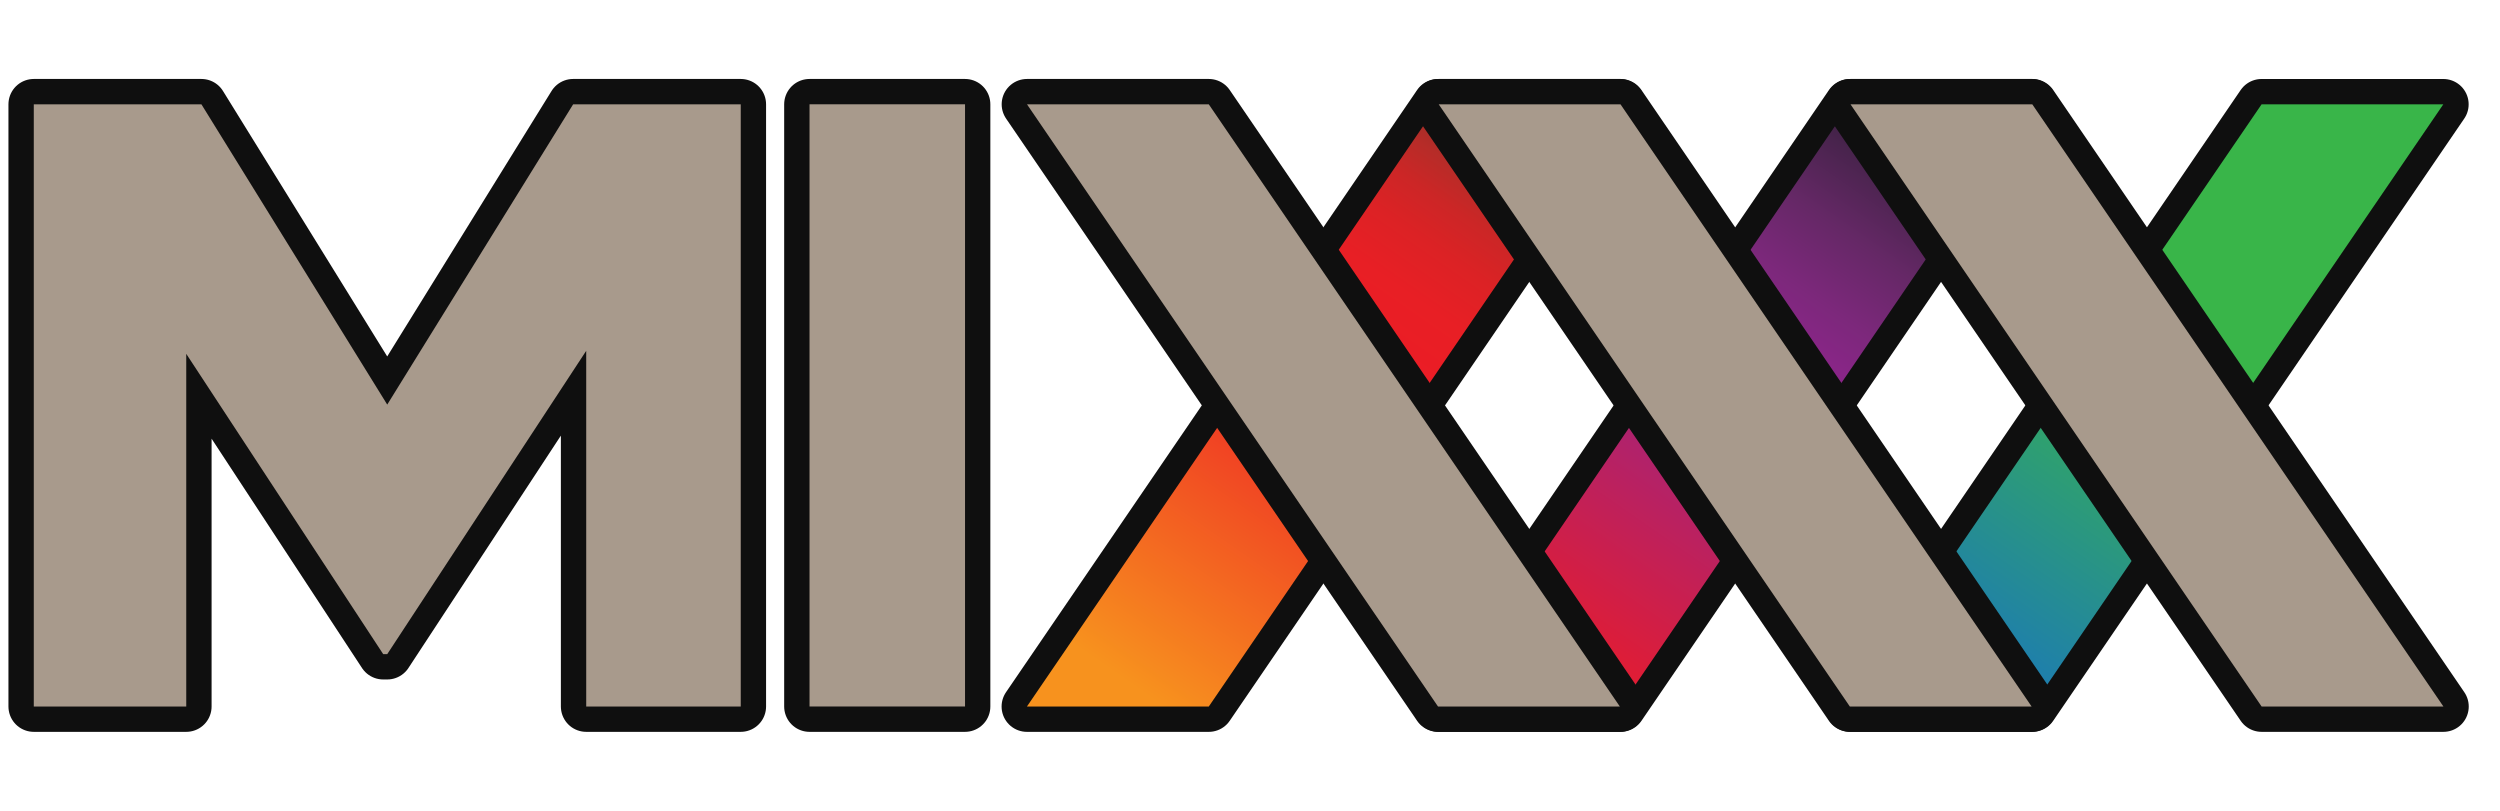
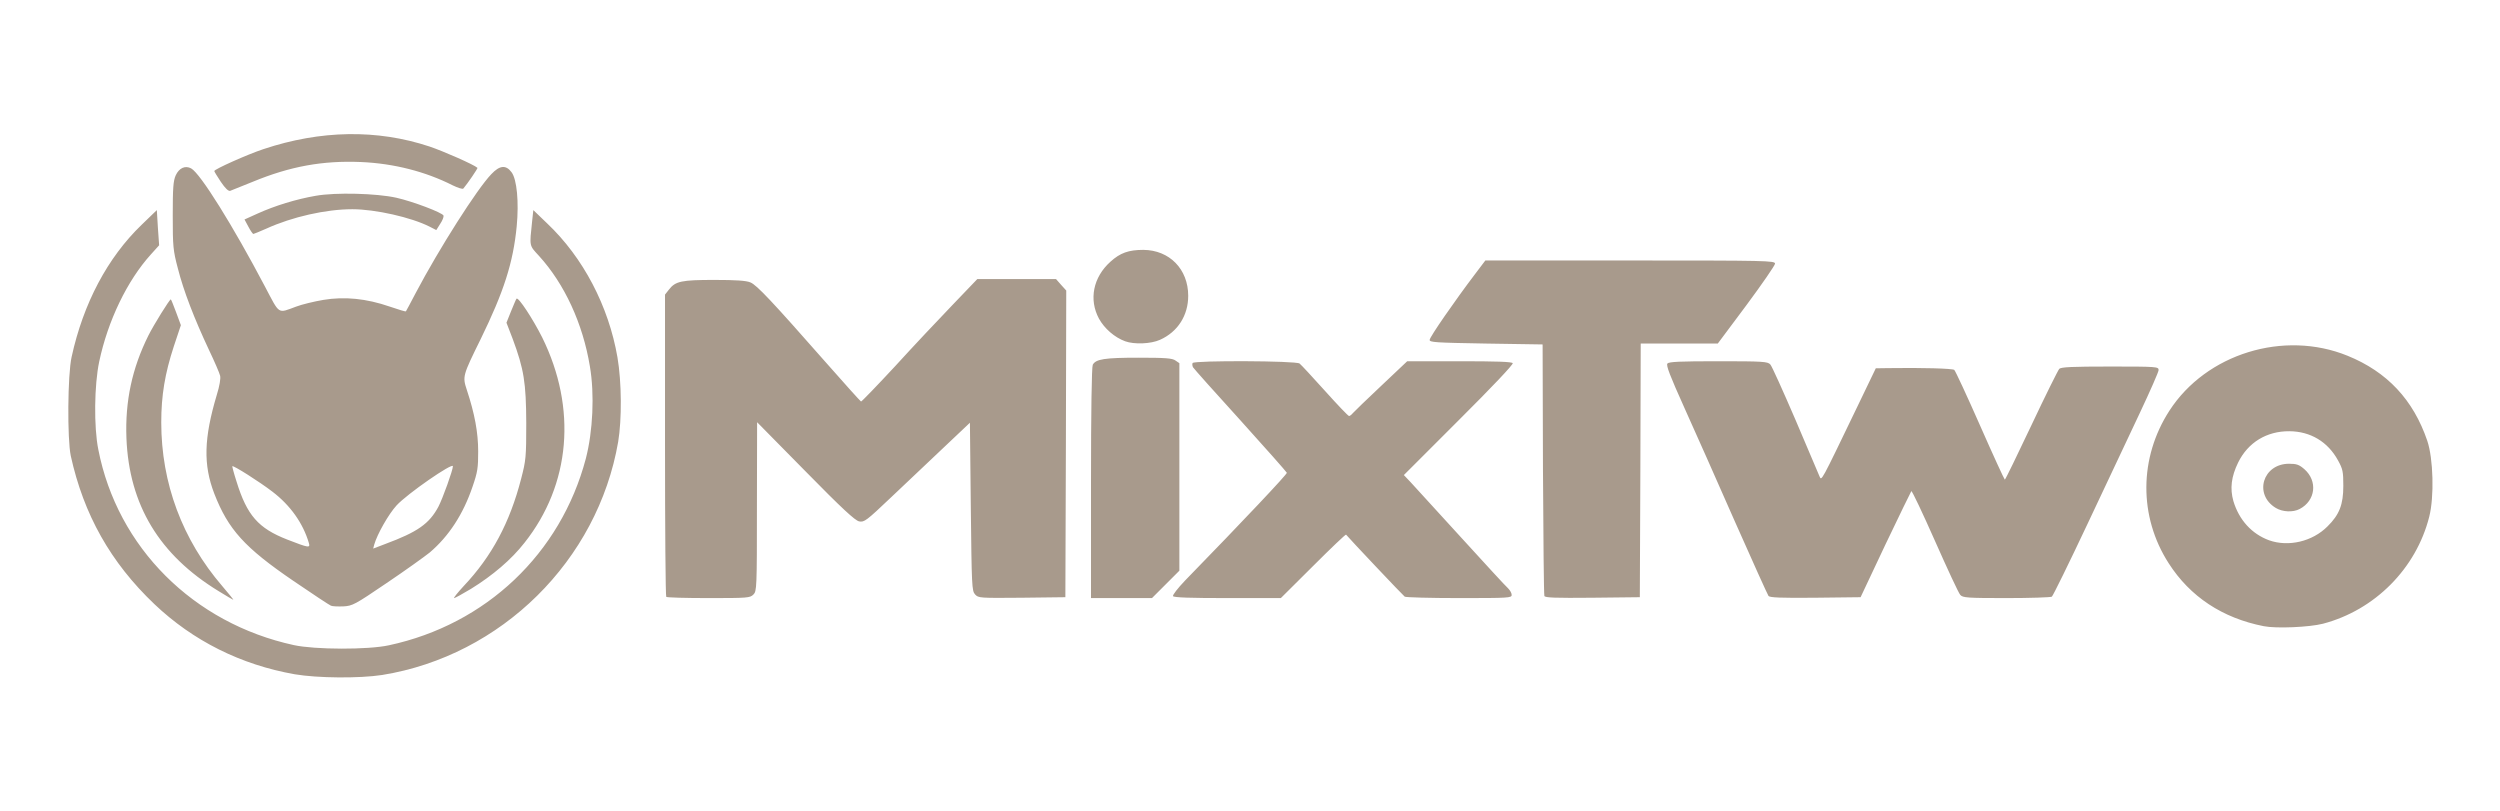
- <svg xmlns="http://www.w3.org/2000/svg" width="74" height="24" version="1.1">
-   <defs>
-     <linearGradient id="g" x1="74.993" x2="13.486" y1="-.146" y2="88.767" gradientTransform="matrix(.199129 0 0 .20002 56.0134 3.08735)" gradientUnits="userSpaceOnUse">
-       <stop stop-color="#39b549" offset=".478" />
-       <stop stop-color="#1a76bc" offset="1" />
-     </linearGradient>
-     <linearGradient id="f" x1="74.998" x2="13.488" y1="-.15" y2="88.767" gradientTransform="matrix(.199129 0 0 .20002 31.6365 3.08735)" gradientUnits="userSpaceOnUse">
-       <stop stop-color="#381f1f" offset="0" />
-       <stop stop-color="#3a1f20" offset=".002" />
-       <stop stop-color="#5b2825" offset=".038" />
-       <stop stop-color="#7c2f28" offset=".076" />
-       <stop stop-color="#9b2e28" offset=".117" />
-       <stop stop-color="#b62c28" offset=".163" />
-       <stop stop-color="#cc2626" offset=".213" />
-       <stop stop-color="#dc2225" offset=".271" />
-       <stop stop-color="#e81f25" offset=".344" />
-       <stop stop-color="#ed1b26" offset=".478" />
-       <stop stop-color="#f7921e" offset="1" />
-     </linearGradient>
-     <linearGradient id="e" x1="74.992" x2="13.485" y1="-.147" y2="88.766" gradientTransform="matrix(.199129 0 0 .20002 43.8263 3.08735)" gradientUnits="userSpaceOnUse">
-       <stop stop-color="#120e1e" offset="0" />
-       <stop stop-color="#1b1426" offset=".023" />
-       <stop stop-color="#442349" offset=".145" />
-       <stop stop-color="#652866" offset=".255" />
-       <stop stop-color="#7c287b" offset=".351" />
-       <stop stop-color="#8b2589" offset=".429" />
-       <stop stop-color="#91268f" offset=".478" />
-       <stop stop-color="#ed1b26" offset="1" />
-     </linearGradient>
-   </defs>
-   <g fill="none" stroke="#0f0f0f" stroke-linejoin="round" stroke-width="1.5">
-     <path d="m54.774 20.913 12.169-17.825h5.379l-12.167 17.825z" />
-     <path d="m30.397 20.913 12.168-17.825h5.382l-12.167 17.825z" />
-     <path d="m42.587 20.913 12.169-17.825h5.379l-12.167 17.825z" />
-   </g>
-   <path d="m54.774 20.913 12.169-17.825h5.379l-12.167 17.825z" fill="url(#g)" stroke-width=".446" />
-   <path d="m30.397 20.913 12.168-17.825h5.382l-12.167 17.825z" fill="url(#f)" stroke-width=".446" />
-   <path d="m42.587 20.913 12.169-17.825h5.379l-12.167 17.825z" fill="url(#e)" stroke-width=".446" />
-   <g transform="matrix(.445777 0 0 .445777 1 3.08155)" fill="none" stroke="#0f0f0f" stroke-linejoin="round" stroke-width="3.365">
-     <path d="m105.315 40-27.293-39.987h-12.071l27.292 39.987z" />
-     <path d="m132.658 40-27.298-39.987h-12.071l27.298 39.987z" />
-     <path d="m160.001 40-27.298-39.987h-12.071l27.298 39.987z" />
-     <path d="m51.509 0.013h10.325v39.987h-10.325z" />
-     <path d="m10.124 40v-23.417l13.078 19.939h0.267l13.213-20.142v23.62h10.26v-39.987h-11.13l-12.344 19.939-12.337-19.939h-11.131v39.987z" />
-   </g>
-   <g fill="#a89a8c" stroke-width=".2">
-     <path d="m47.947 20.913-12.167-17.825h-5.381l12.166 17.825z" />
-     <path d="m60.136 20.913-12.169-17.825h-5.381l12.169 17.825z" />
-     <path d="m72.325 20.913-12.169-17.825h-5.381l12.169 17.825z" />
-     <path d="m23.962 3.087h4.603v17.825h-4.603z" fill-rule="evenodd" />
-     <path d="m5.513 20.913v-10.439l5.83 8.889h0.119l5.89-8.979v10.529h4.574v-17.825h-4.961l-5.503 8.888-5.5-8.888h-4.962v17.825z" />
-   </g>
+ <svg xmlns="http://www.w3.org/2000/svg" width="74" height="24" viewBox="0 0 74 24">
+   <path transform="translate(1.477 3.420) scale(0.05232)" fill="#a89a8c" fill-rule="evenodd" d="M188.0 316.5C255.4 305.6 309.9 251.8 321.5 184.6C323.6 172.0 323.5 150.9 321.1 136.8C316.1 107.8 301.7 80.3 281.3 61.0L273.5 53.5L272.8 60.0C271.3 74.3 271.1 73.3 276.7 79.4C291.1 95.2 301.5 117.6 305.5 141.9C308.2 157.7 307.2 178.7 303.2 194.1C289.0 247.8 246.8 287.9 191.8 299.7C180.0 302.3 149.9 302.2 138.0 299.6C81.1 287.2 38.2 244.3 27.4 189.0C24.8 176.2 25.1 152.4 27.9 139.2C32.8 116.1 43.7 93.4 57.2 78.5L61.8 73.4L61.1 63.5L60.5 53.5L51.9 61.8C32.6 80.4 18.9 106.3 12.3 136.5C10.0 146.6 9.8 183.0 11.8 192.5C19.1 225.7 34.3 252.8 59.1 276.4C81.0 297.2 108.0 310.7 138.5 316.1C151.4 318.3 175.1 318.5 188.0 316.5ZM190.5 264.5C200.9 257.5 211.9 249.6 214.9 247.2C225.7 238.0 233.8 225.6 239.1 210.0C242.0 201.6 242.3 199.3 242.3 190.0C242.3 179.3 240.3 168.6 235.9 155.3C233.4 147.6 233.4 147.4 243.7 126.5C256.8 99.7 262.1 83.3 264.1 62.6C265.4 48.9 264.2 36.1 261.2 32.1C258.0 27.8 254.5 28.1 249.7 33.2C241.7 41.5 220.3 75.1 206.9 100.5C204.0 106.0 201.6 110.6 201.4 110.8C201.3 111.0 197.2 109.8 192.3 108.1C179.0 103.5 166.7 102.3 154.7 104.3C149.4 105.2 142.4 106.9 139.3 108.1C128.7 112.0 130.2 112.9 121.7 96.8C103.6 62.4 85.1 32.7 79.9 29.9C76.5 28.1 73.1 29.7 71.2 33.8C69.8 36.9 69.5 40.8 69.5 56.5C69.5 74.1 69.7 76.3 72.4 86.5C75.6 99.2 81.7 114.9 89.9 132.4C93.1 139.1 96.0 145.8 96.3 147.2C96.7 148.7 96.0 153.0 94.4 158.1C87.1 182.6 86.7 197.5 93.0 213.9C100.9 234.2 110.1 244.4 137.8 263.3C148.6 270.7 158.2 277.0 159.0 277.3C159.8 277.7 163.0 277.8 166.0 277.7C171.2 277.4 172.4 276.8 190.5 264.5ZM97.5 266.2C74.9 239.9 63.0 208.0 63.0 173.6C63.0 158.3 65.1 145.9 70.1 130.6L74.1 118.6L71.4 111.3C69.9 107.3 68.6 104.0 68.4 104.0C67.7 104.0 58.8 118.3 55.7 124.5C46.5 143.0 42.5 161.6 43.3 182.5C44.8 220.3 61.9 248.6 95.5 269.1C99.9 271.8 103.6 274.0 103.8 274.0C104.0 274.0 101.2 270.5 97.5 266.2ZM238.2 267.8C250.5 260.2 261.1 251.2 268.5 241.7C294.6 208.8 298.3 165.6 278.5 125.5C273.2 115.0 265.1 102.6 264.0 103.6C263.7 103.9 262.4 107.1 260.9 110.7L258.3 117.2L261.8 126.3C268.2 143.5 269.4 151.1 269.5 174.0C269.5 193.3 269.3 195.1 266.6 205.5C260.2 230.3 250.0 249.4 234.1 266.2C230.6 270.0 228.2 273.0 228.7 273.0C229.2 273.0 233.5 270.6 238.2 267.8ZM183.5 242.7C185.2 236.8 191.6 225.5 196.1 220.6C202.0 214.1 228.0 196.1 228.0 198.4C228.0 200.6 222.2 216.7 219.8 221.3C214.6 231.0 208.0 235.6 189.7 242.4L182.9 245.0L183.5 242.7ZM134.3 239.9C117.9 233.5 111.5 226.2 105.6 207.1C104.1 202.5 103.1 198.6 103.2 198.4C103.8 197.8 118.6 207.2 125.9 212.8C136.0 220.5 143.2 230.6 146.5 241.8C147.4 244.8 146.4 244.6 134.3 239.9ZM122.4 64.0C137.1 57.3 156.2 53.0 171.1 53.0C184.1 53.0 204.5 57.6 214.9 62.9L218.6 64.8L220.8 61.3C222.1 59.4 222.9 57.3 222.7 56.6C222.0 54.9 205.3 48.6 196.0 46.5C184.8 44.0 161.6 43.4 150.4 45.4C139.4 47.3 127.3 51.0 117.4 55.5L110.1 58.8L112.3 62.9C113.5 65.2 114.8 67.0 115.1 67.0C115.4 67.0 118.7 65.6 122.4 64.0ZM114.7 37.5C136.0 28.7 154.4 25.4 176.0 26.3C194.6 27.1 212.5 31.7 227.9 39.5C230.8 40.9 233.6 41.8 233.9 41.3C236.3 38.5 242.2 29.8 241.9 29.6C240.0 27.8 222.7 20.2 214.7 17.5C185.1 7.7 153.2 8.2 120.8 19.0C111.5 22.1 93.0 30.4 93.0 31.4C93.0 31.7 94.7 34.5 96.7 37.5C99.2 41.2 101.0 42.9 102.0 42.6C102.8 42.3 108.5 40.0 114.7 37.5ZM1286.0 287.5C1315.3 279.8 1338.7 256.3 1346.1 227.0C1349.0 215.7 1348.4 194.0 1345.0 184.0C1337.1 160.8 1322.3 145.0 1299.9 135.9C1263.8 121.2 1219.9 134.8 1199.1 167.0C1181.9 193.6 1181.7 226.9 1198.7 253.3C1210.8 272.2 1229.1 284.3 1252.5 288.9C1259.5 290.3 1278.2 289.5 1286.0 287.5ZM398.0 271.0C399.9 269.1 400.0 267.6 400.0 221.2L400.1 173.5L427.4 201.2C448.2 222.4 455.5 229.1 457.8 229.6C460.7 230.2 461.9 229.3 476.0 215.9C484.3 208.0 497.7 195.3 505.8 187.7L520.5 173.8L521.0 221.3C521.5 266.3 521.6 268.9 523.4 270.9C525.3 273.0 526.0 273.0 549.9 272.8L574.5 272.5L574.8 185.8L575.0 99.0L572.1 95.8L569.2 92.5L546.9 92.5L524.7 92.5L510.8 107.0C503.1 115.0 488.4 130.6 478.2 141.8C467.9 152.9 459.2 161.9 458.9 161.8C458.5 161.6 449.3 151.4 438.4 139.0C409.0 105.6 399.9 95.8 396.3 94.4C394.0 93.4 388.1 93.0 376.0 93.0C357.3 93.0 353.9 93.7 350.2 98.5L348.0 101.3L348.0 186.5C348.0 233.3 348.3 272.0 348.7 272.3C349.0 272.7 359.8 273.0 372.7 273.0C394.7 273.0 396.1 272.9 398.0 271.0ZM631.2 265.3L639.0 257.5L639.0 198.8L639.0 140.1L636.8 138.6C635.0 137.3 631.2 137.0 615.9 137.0C596.6 137.0 591.7 137.8 590.0 141.0C589.4 142.2 589.0 167.4 589.0 207.9L589.0 273.0L606.2 273.0L623.5 273.0L631.2 265.3ZM714.7 254.8C724.7 244.8 733.1 236.8 733.3 237.1C734.7 238.9 765.7 271.7 766.5 272.2C767.0 272.6 780.9 273.0 797.2 273.0C825.5 273.0 827.0 272.9 827.0 271.2C827.0 270.1 826.0 268.5 824.9 267.4C823.7 266.4 811.7 253.3 798.2 238.5C784.7 223.7 771.9 209.7 769.8 207.4L766.0 203.4L797.1 172.3C815.9 153.6 828.0 140.8 827.6 140.1C827.1 139.3 818.3 139.0 797.4 139.0L767.9 139.0L753.2 152.9C745.1 160.5 737.9 167.5 737.1 168.4C736.4 169.3 735.4 170.0 735.0 170.0C734.5 170.0 728.4 163.6 721.4 155.8C714.3 147.9 707.9 141.0 707.0 140.3C705.1 138.7 647.5 138.5 646.5 140.0C646.2 140.5 646.3 141.6 646.7 142.4C647.1 143.1 659.2 156.7 673.5 172.4C687.8 188.2 699.6 201.6 699.8 202.1C700.1 202.8 675.9 228.5 642.2 263.1C638.0 267.5 635.1 271.3 635.4 271.9C635.9 272.7 645.3 273.0 666.2 273.0L696.4 273.0L714.7 254.8ZM899.8 200.8L900.0 129.0L921.8 129.0L943.6 129.0L959.8 107.3C968.7 95.3 976.0 84.7 976.0 83.8C976.0 82.1 971.7 82.0 894.0 82.0L812.1 82.0L806.2 89.8C794.9 104.7 780.7 125.2 780.6 126.9C780.5 128.3 783.6 128.5 812.5 129.0L844.5 129.5L844.7 200.0C844.9 238.8 845.2 271.1 845.5 271.8C845.8 272.8 851.8 273.0 872.7 272.8L899.5 272.5L899.8 200.8ZM1038.4 242.8C1046.2 226.5 1052.8 212.9 1053.1 212.5C1053.5 212.2 1059.5 224.9 1066.5 240.7C1073.5 256.5 1079.9 270.3 1080.8 271.2C1082.2 272.8 1084.7 273.0 1106.9 273.0C1120.4 273.0 1132.0 272.6 1132.6 272.2C1133.2 271.8 1142.3 253.3 1152.8 231.0C1163.3 208.7 1176.6 180.5 1182.4 168.2C1188.2 155.9 1193.0 145.0 1193.0 144.0C1193.0 142.1 1192.1 142.0 1165.6 142.0C1144.0 142.0 1137.9 142.3 1136.8 143.3C1136.1 144.1 1128.9 158.5 1121.0 175.3C1113.0 192.2 1106.3 206.0 1106.0 206.0C1105.7 205.9 1099.4 192.2 1092.0 175.4C1084.6 158.6 1078.0 144.4 1077.4 143.9C1076.4 143.1 1059.3 142.6 1039.7 142.9L1033.0 143.0L1022.8 164.2C1001.4 208.6 1002.4 206.8 1001.1 204.0C1000.5 202.6 994.4 188.2 987.5 172.0C980.5 155.8 974.2 141.7 973.3 140.8C971.8 139.2 969.2 139.0 944.0 139.0C922.0 139.0 916.0 139.3 915.1 140.3C914.3 141.4 916.5 147.1 924.6 165.1C930.4 178.0 943.3 206.9 953.2 229.5C963.2 252.1 971.8 271.1 972.3 271.8C973.0 272.7 979.1 273.0 998.8 272.8L1024.4 272.5L1038.4 242.8ZM1255.5 240.3C1245.7 236.7 1238.5 228.8 1235.3 218.1C1233.3 211.0 1234.1 204.3 1238.0 196.3C1243.6 184.9 1254.2 178.5 1267.0 178.6C1278.9 178.7 1288.7 184.5 1294.5 195.1C1297.2 200.0 1297.5 201.4 1297.5 209.5C1297.5 220.1 1295.3 225.8 1288.5 232.5C1280.0 241.0 1266.5 244.2 1255.5 240.3ZM1272.8 222.6C1281.8 217.9 1283.1 206.8 1275.5 200.1C1272.5 197.5 1271.1 197.0 1266.8 197.0C1251.9 197.0 1246.7 214.4 1259.3 222.0C1263.1 224.3 1269.0 224.6 1272.8 222.6ZM628.0 126.9C638.1 122.4 644.0 113.1 644.0 102.0C644.0 86.9 633.4 76.1 618.6 76.0C610.3 76.0 605.5 77.7 600.0 82.7C590.2 91.5 587.7 104.1 593.5 114.9C596.6 120.5 602.3 125.5 608.3 127.7C613.5 129.6 622.9 129.2 628.0 126.9Z" />
</svg>
